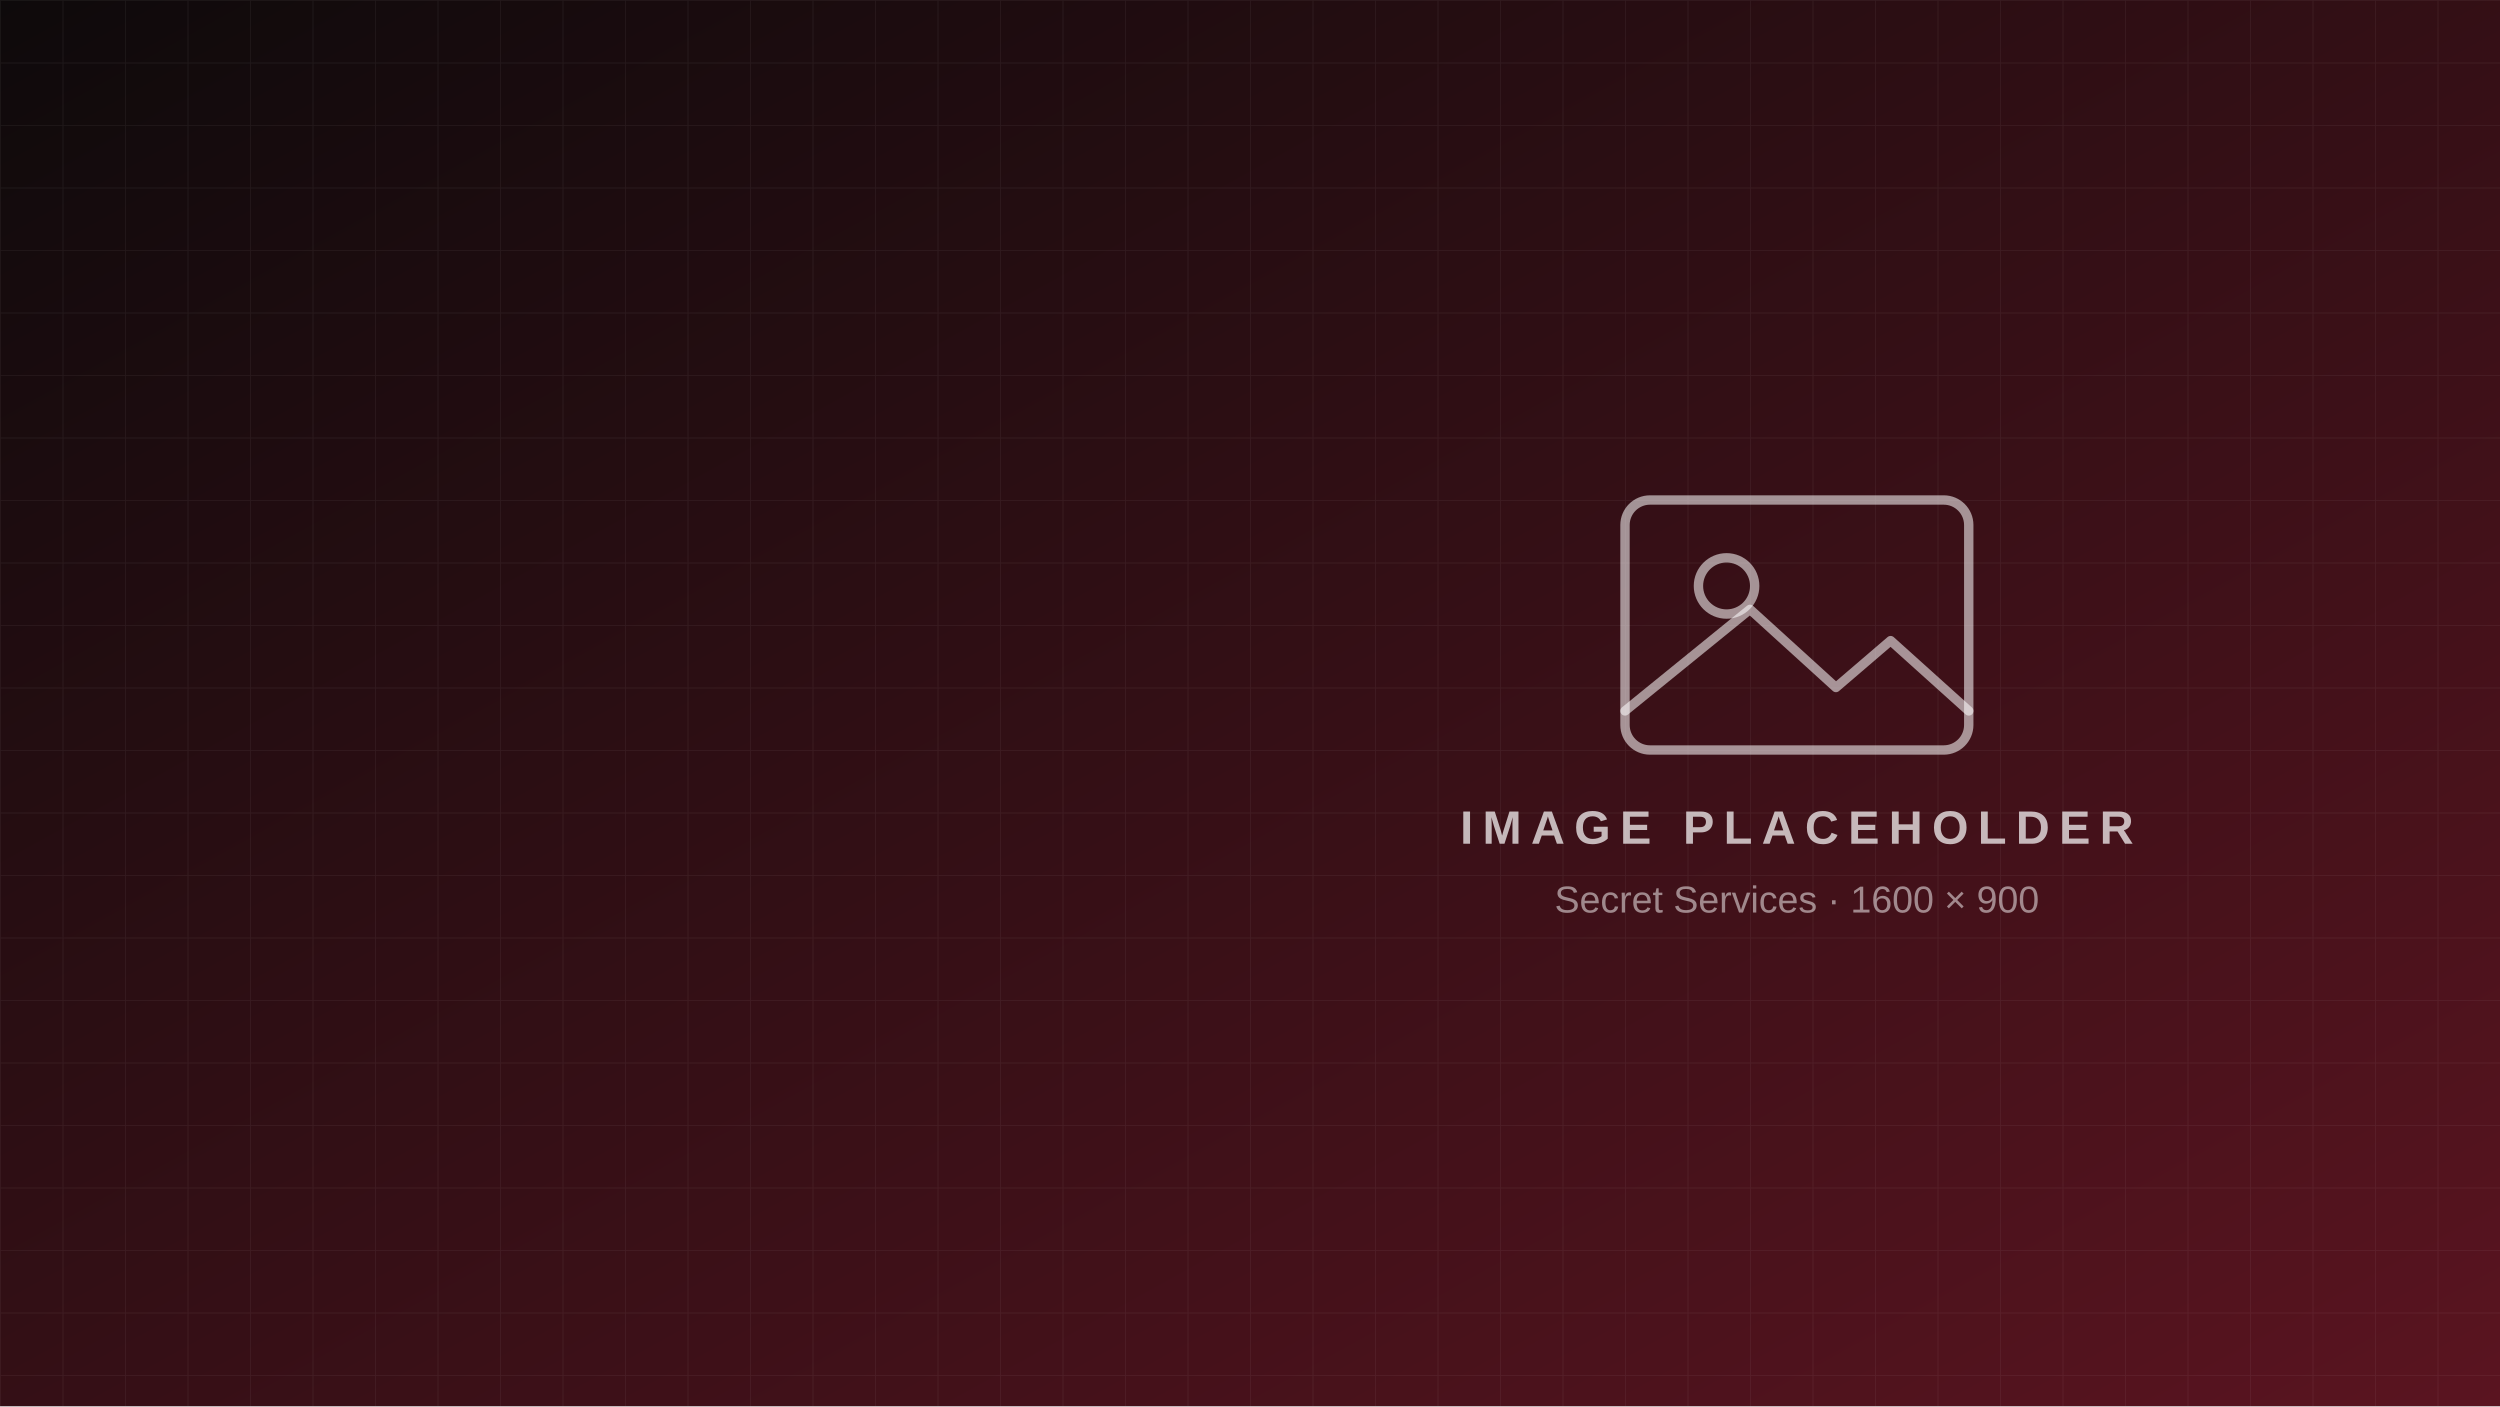
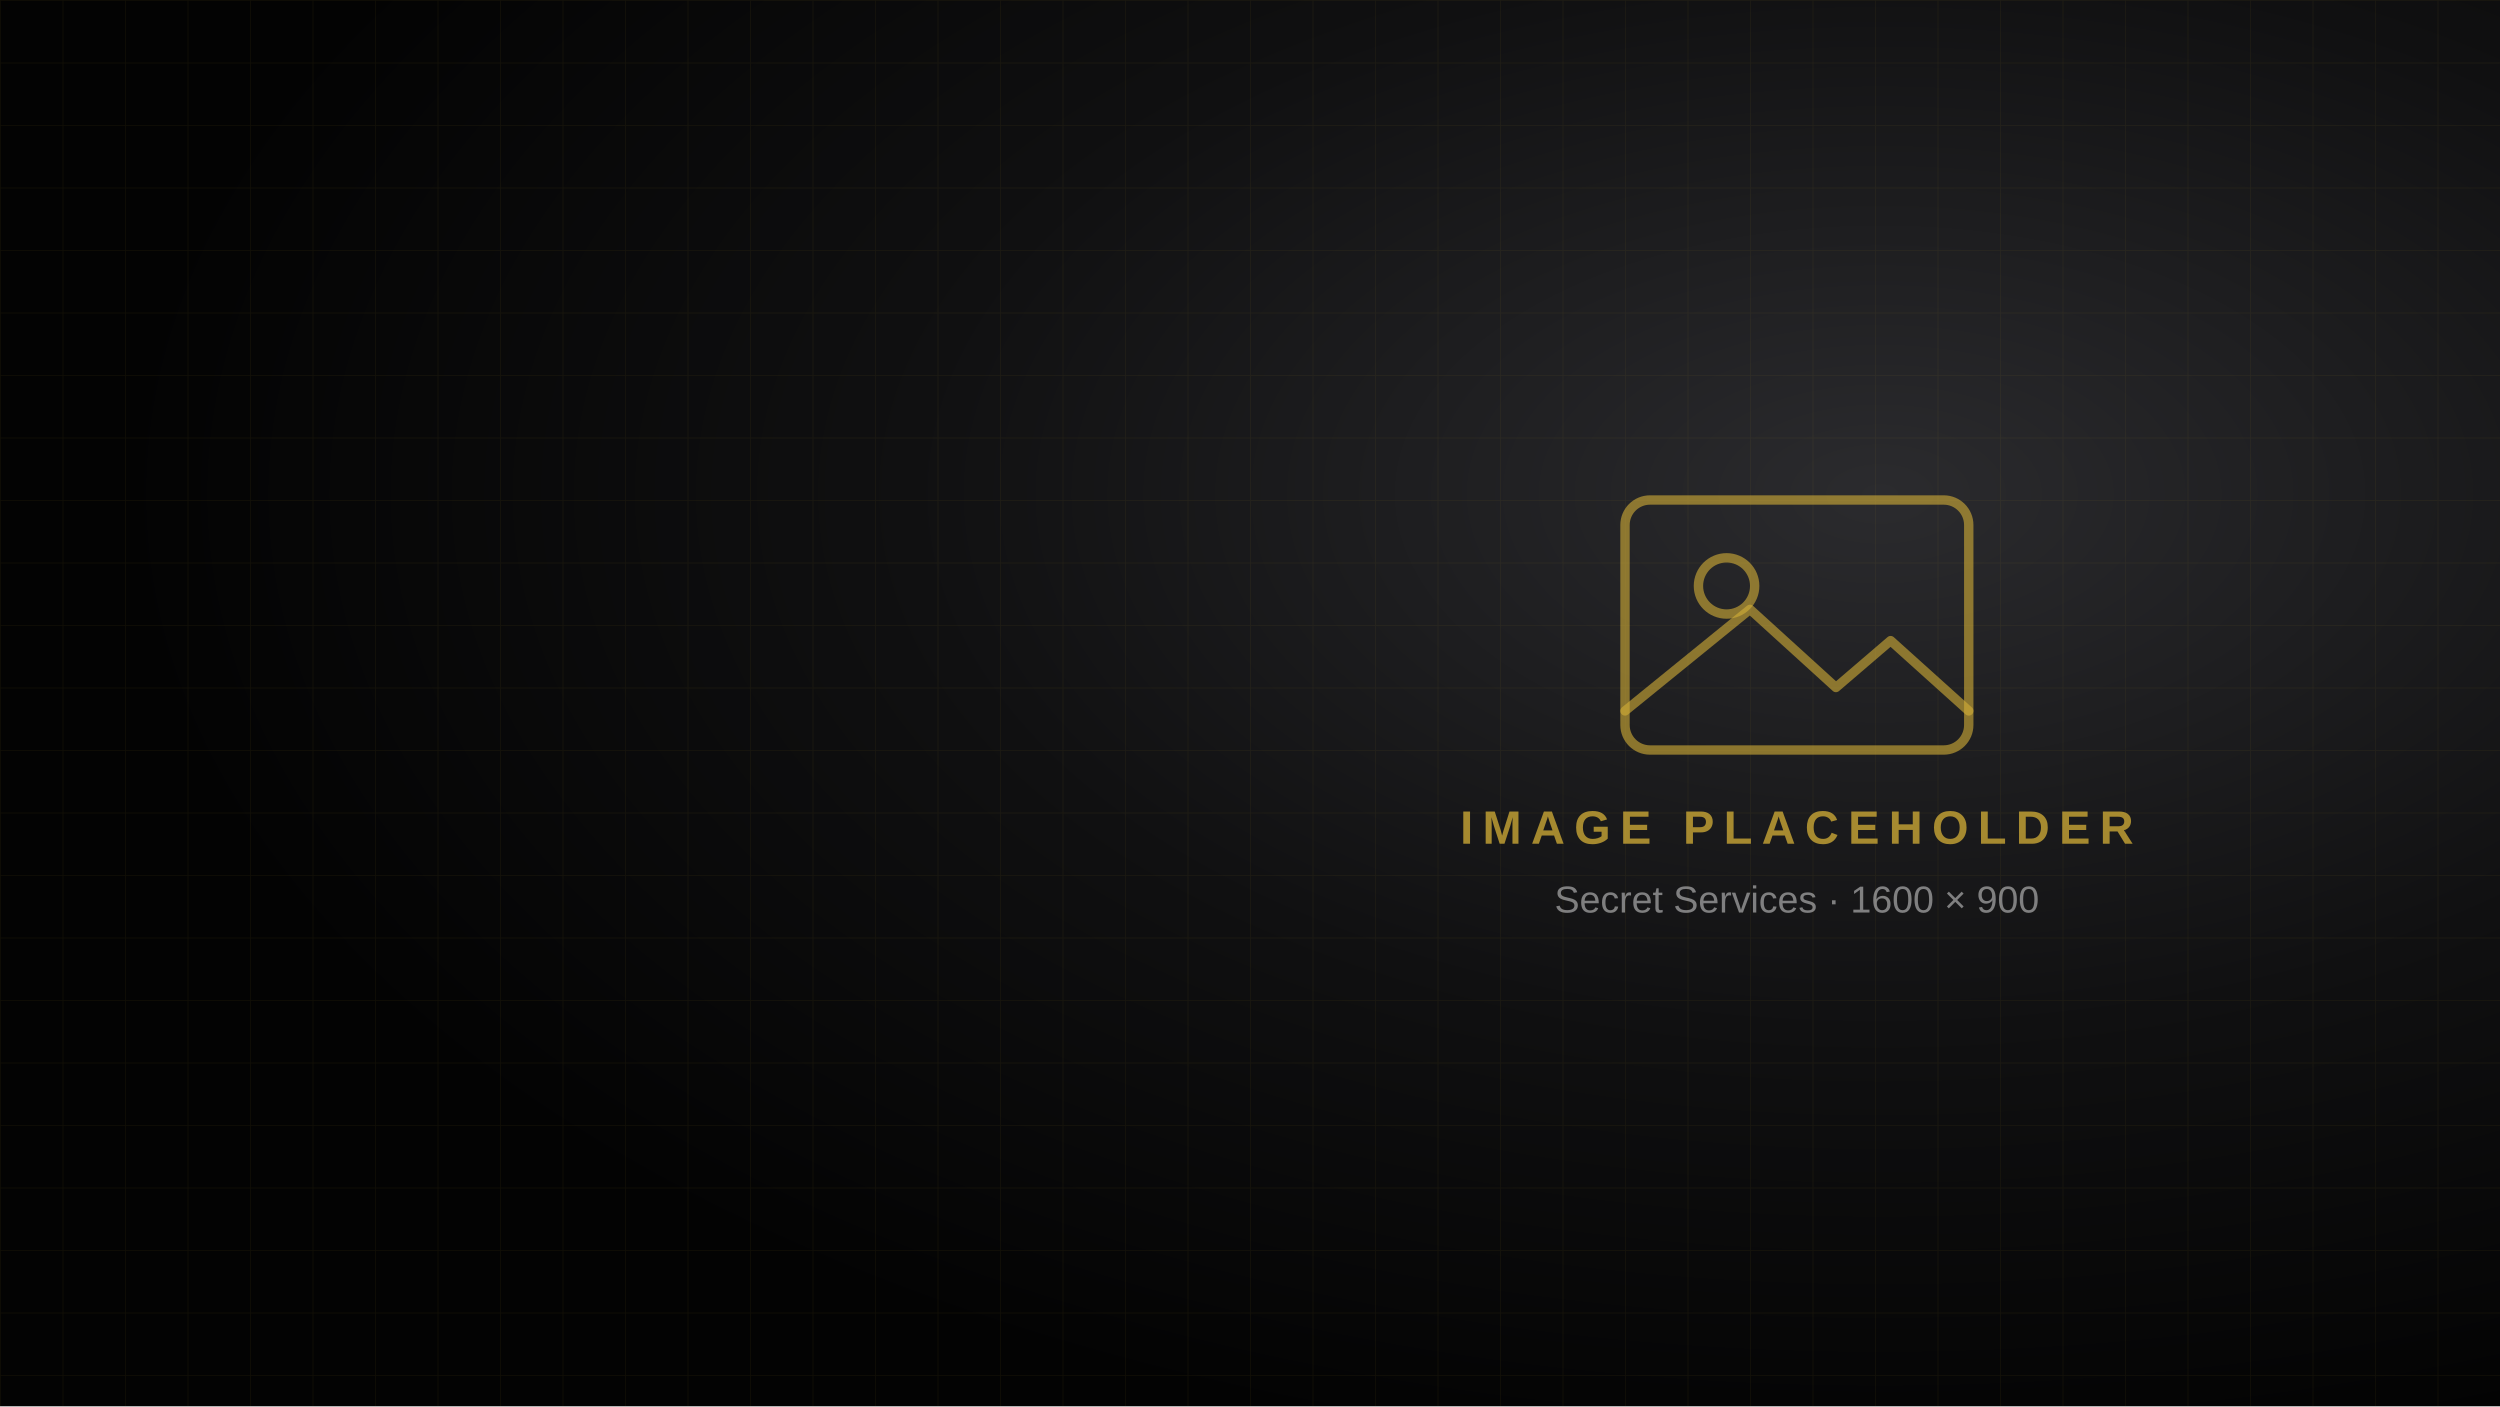
<svg xmlns="http://www.w3.org/2000/svg" width="1600" height="900" viewBox="0 0 1600 900" role="img" aria-label="Image placeholder">
  <defs>
-     <linearGradient id="bg" x1="0" y1="0" x2="1" y2="1">
-       <stop offset="0" stop-color="#0e0a0b" />
-       <stop offset="1" stop-color="#5a1420" />
-     </linearGradient>
+     <radialGradient id="glow" cx="0.75" cy="0.35" r="0.7">
+       <stop offset="0" stop-color="#2b2b2e" />
+       <stop offset="0.55" stop-color="#101011" />
+       <stop offset="1" stop-color="#030303" />
+     </radialGradient>
    <pattern id="grid" width="40" height="40" patternUnits="userSpaceOnUse">
-       <path d="M40 0H0V40" fill="none" stroke="#ffffff" stroke-opacity="0.06" stroke-width="1" />
+       <path d="M40 0H0V40" fill="none" stroke="#d4af37" stroke-opacity="0.07" stroke-width="1" />
    </pattern>
  </defs>
-   <rect width="1600" height="900" fill="url(#bg)" />
+   <rect width="1600" height="900" fill="url(#glow)" />
  <rect width="1600" height="900" fill="url(#grid)" />
-   <g transform="translate(1150 400)" fill="none" stroke="#ffffff" stroke-opacity="0.55" stroke-width="6" stroke-linecap="round" stroke-linejoin="round">
+   <g transform="translate(1150 400)" fill="none" stroke="#d4af37" stroke-opacity="0.6" stroke-width="6" stroke-linecap="round" stroke-linejoin="round">
    <rect x="-110" y="-80" width="220" height="160" rx="16" />
    <circle cx="-45" cy="-25" r="18" />
    <path d="M-110 55 L-30 -10 L25 40 L60 10 L110 55" />
  </g>
-   <text x="1150" y="540" text-anchor="middle" fill="#ffffff" fill-opacity="0.7" font-family="Segoe UI, Arial, sans-serif" font-size="30" font-weight="700" letter-spacing="6">IMAGE PLACEHOLDER</text>
-   <text x="1150" y="584" text-anchor="middle" fill="#ffffff" fill-opacity="0.5" font-family="Segoe UI, Arial, sans-serif" font-size="24">Secret Services · 1600 × 900</text>
+   <text x="1150" y="540" text-anchor="middle" fill="#d4af37" fill-opacity="0.75" font-family="Segoe UI, Arial, sans-serif" font-size="30" font-weight="700" letter-spacing="6">IMAGE PLACEHOLDER</text>
+   <text x="1150" y="584" text-anchor="middle" fill="#ffffff" fill-opacity="0.45" font-family="Segoe UI, Arial, sans-serif" font-size="24">Secret Services · 1600 × 900</text>
</svg>
